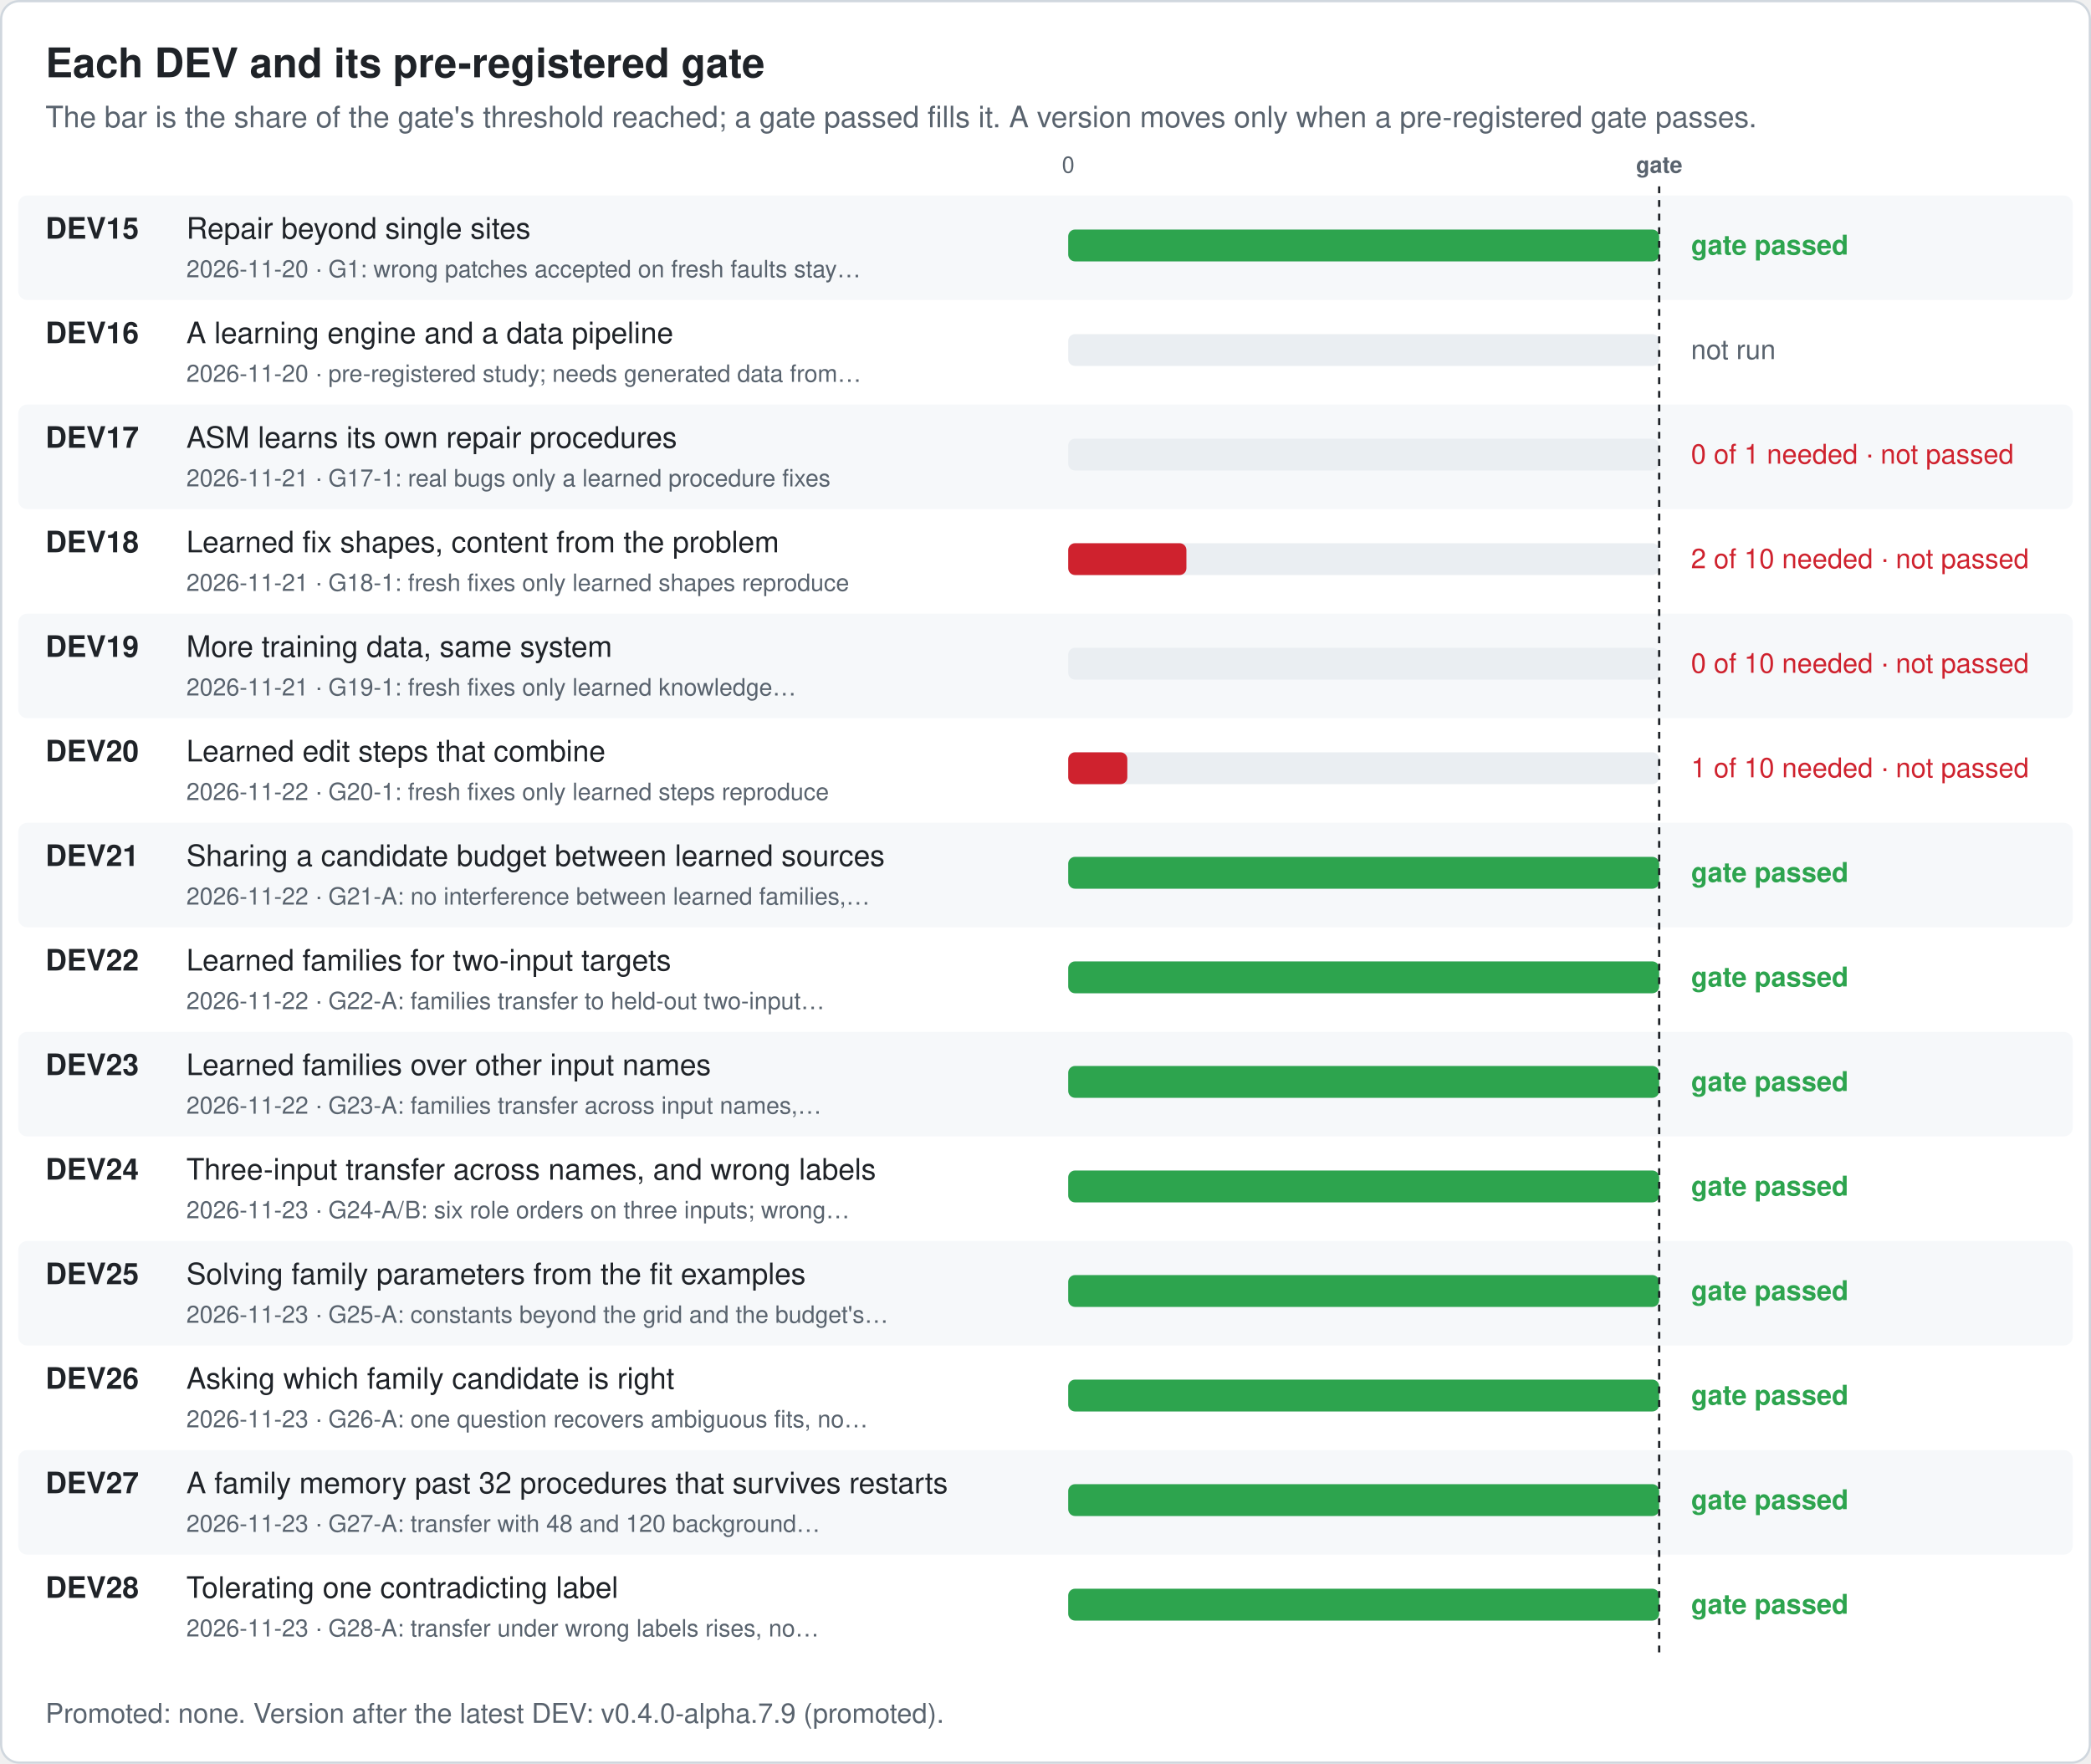
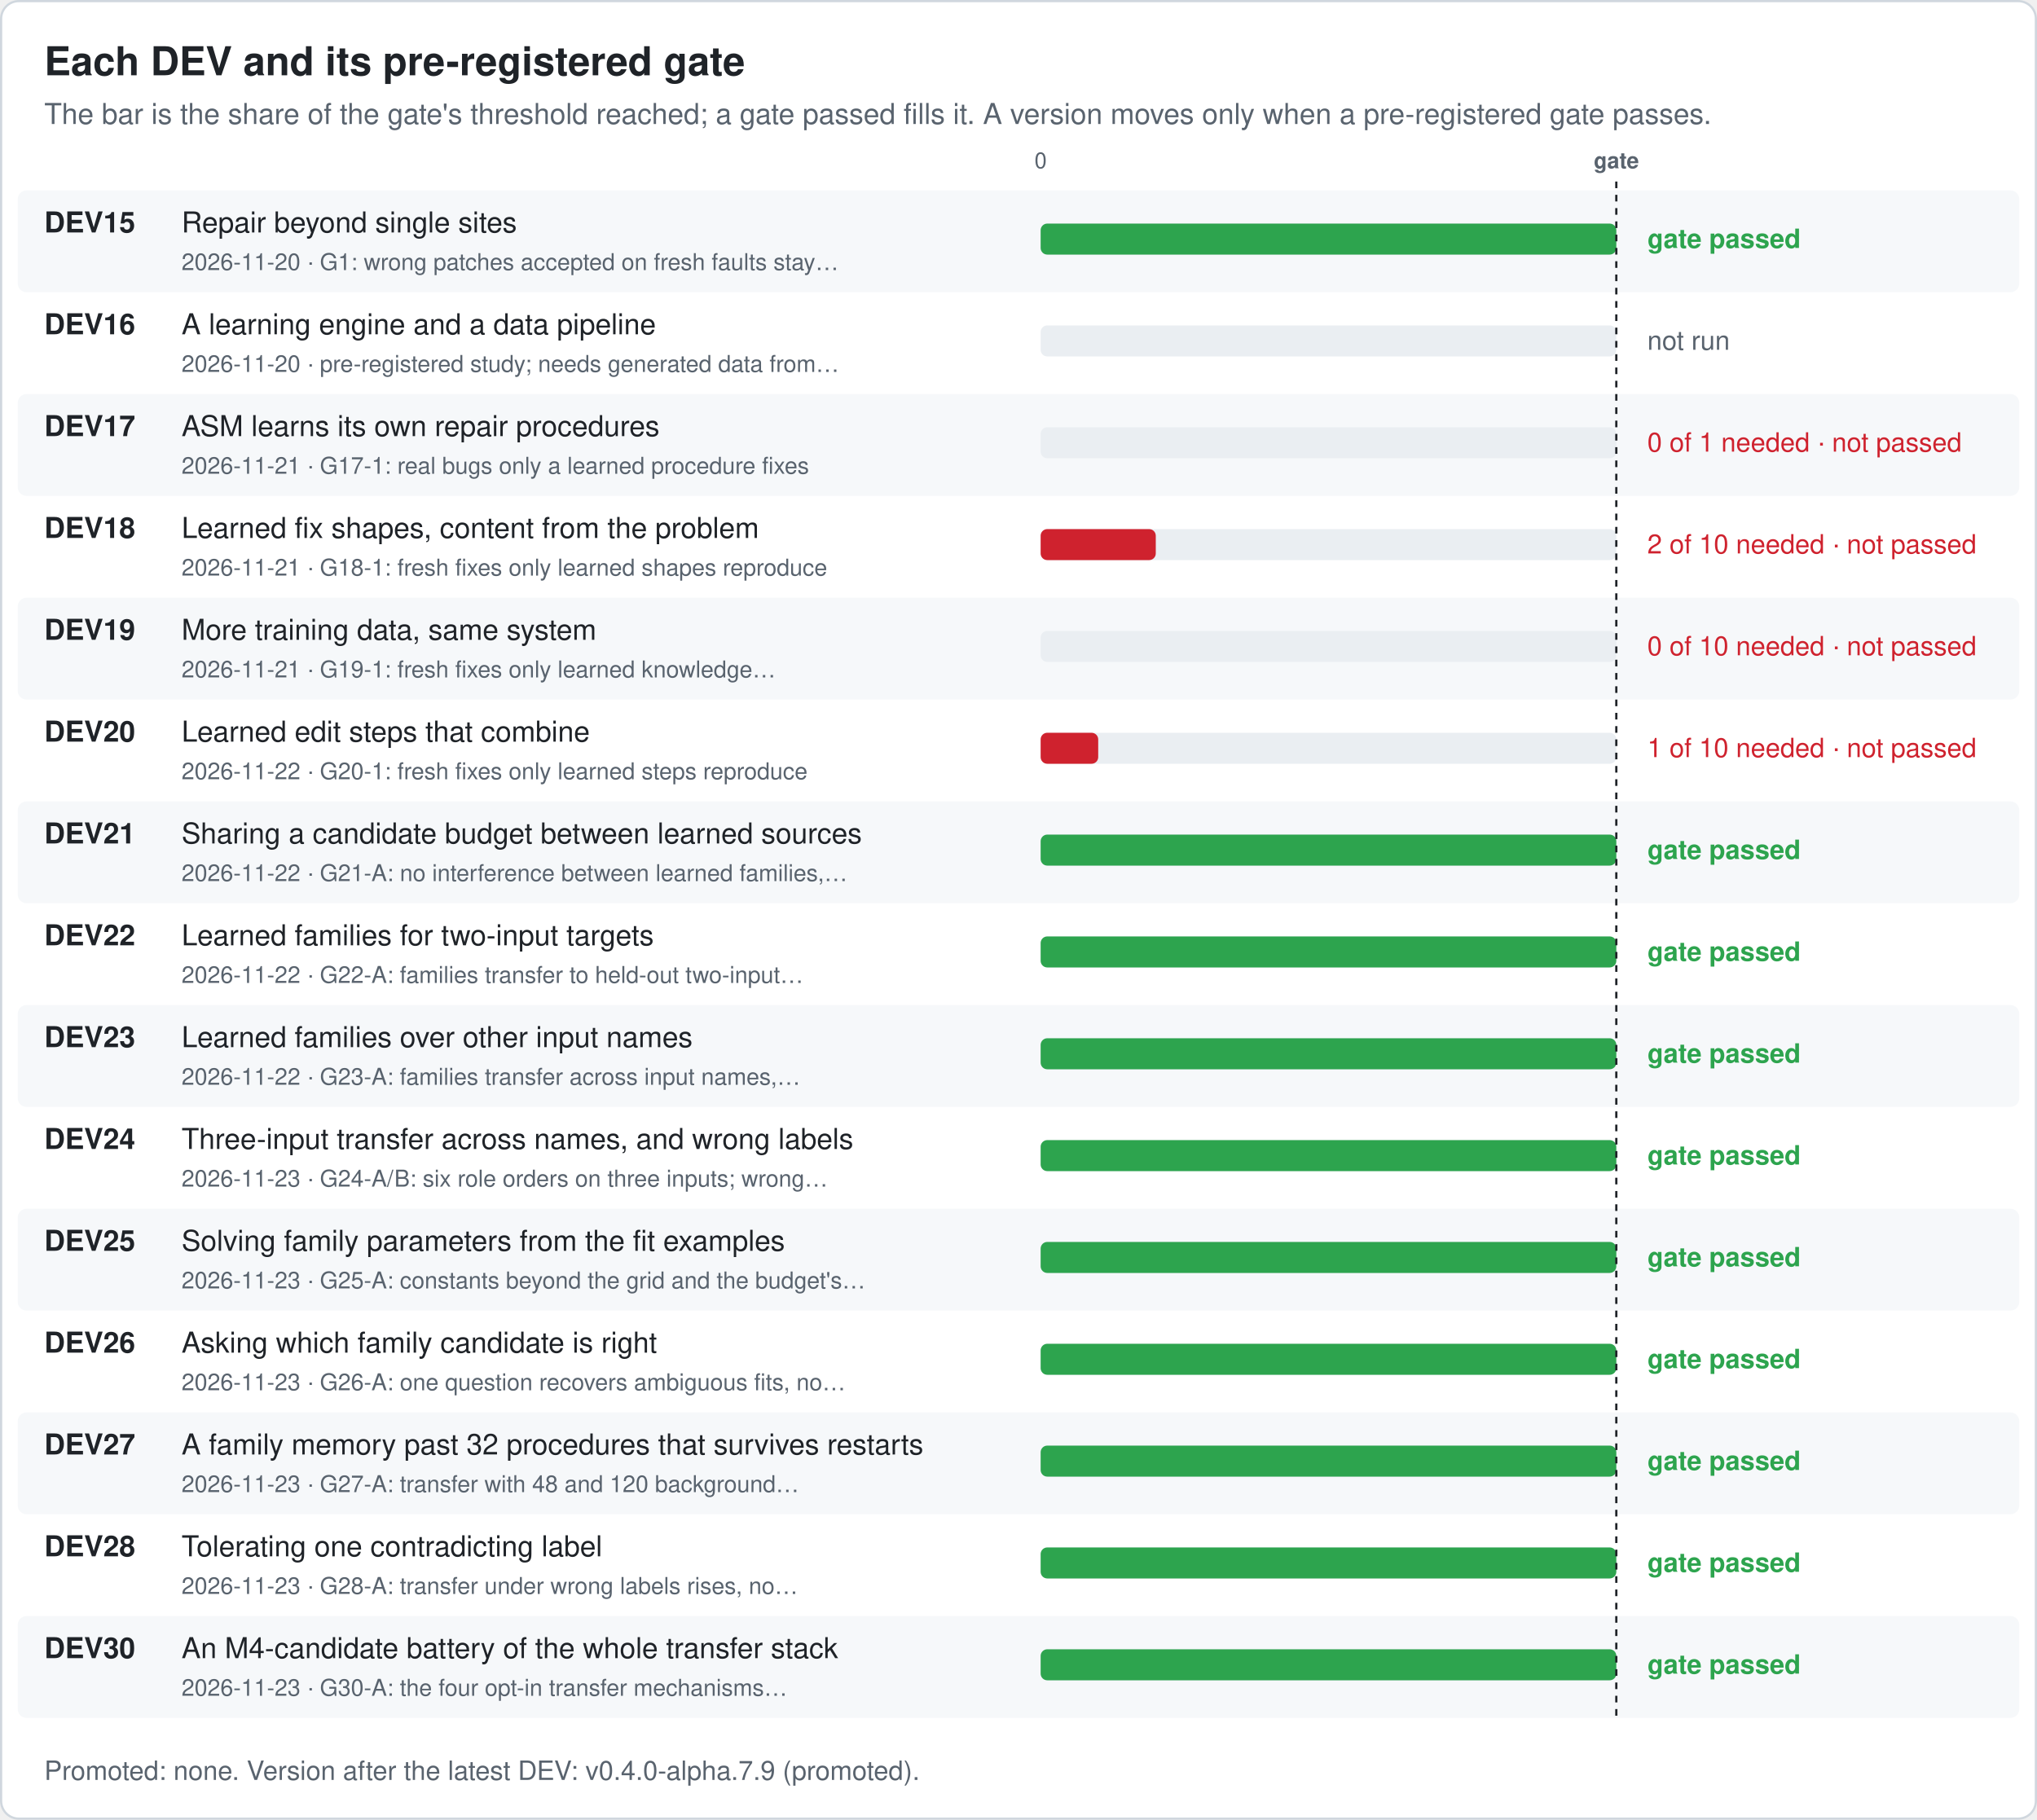
- <svg xmlns="http://www.w3.org/2000/svg" width="920" height="776" viewBox="0 0 920 776" role="img" aria-label="Each DEV step and how much of its pre-registered gate it reached">
-   <rect x="0.5" y="0.5" width="919" height="775" rx="8" fill="#ffffff" stroke="#d0d7de" />
+ <svg xmlns="http://www.w3.org/2000/svg" width="920" height="822" viewBox="0 0 920 822" role="img" aria-label="Each DEV step and how much of its pre-registered gate it reached">
+   <rect x="0.5" y="0.5" width="919" height="821" rx="8" fill="#ffffff" stroke="#d0d7de" />
  <text x="20.0" y="34.0" font-family="-apple-system,BlinkMacSystemFont,'Segoe UI',Helvetica,Arial,sans-serif" font-size="18" font-weight="600" fill="#1f2328" text-anchor="start">Each DEV and its pre-registered gate</text>
  <text x="20.0" y="56.0" font-family="-apple-system,BlinkMacSystemFont,'Segoe UI',Helvetica,Arial,sans-serif" font-size="13" font-weight="normal" fill="#59636e" text-anchor="start">The bar is the share of the gate's threshold reached; a gate passed fills it. A version moves only when a pre-registered gate passes.</text>
  <text x="470.0" y="76.0" font-family="-apple-system,BlinkMacSystemFont,'Segoe UI',Helvetica,Arial,sans-serif" font-size="10" font-weight="normal" fill="#59636e" text-anchor="middle">0</text>
  <text x="730.0" y="76.0" font-family="-apple-system,BlinkMacSystemFont,'Segoe UI',Helvetica,Arial,sans-serif" font-size="10" font-weight="600" fill="#59636e" text-anchor="middle">gate</text>
  <rect x="8" y="86" width="904" height="46" rx="4" fill="#f6f8fa" />
  <text x="20.0" y="105.0" font-family="-apple-system,BlinkMacSystemFont,'Segoe UI',Helvetica,Arial,sans-serif" font-size="13" font-weight="600" fill="#1f2328" text-anchor="start">DEV15</text>
  <text x="82.0" y="105.0" font-family="-apple-system,BlinkMacSystemFont,'Segoe UI',Helvetica,Arial,sans-serif" font-size="13" font-weight="normal" fill="#1f2328" text-anchor="start">Repair beyond single sites</text>
  <text x="82.0" y="122.0" font-family="-apple-system,BlinkMacSystemFont,'Segoe UI',Helvetica,Arial,sans-serif" font-size="10.5" font-weight="normal" fill="#59636e" text-anchor="start">2026-11-20 · G1: wrong patches accepted on fresh faults stay…</text>
  <rect x="470" y="101" width="260" height="14" rx="3" fill="#eaeef2" />
  <rect x="470" y="101" width="260.0" height="14" rx="3" fill="#2da44e" />
  <text x="744.0" y="112.0" font-family="-apple-system,BlinkMacSystemFont,'Segoe UI',Helvetica,Arial,sans-serif" font-size="12" font-weight="600" fill="#2da44e" text-anchor="start">gate passed</text>
  <text x="20.0" y="151.0" font-family="-apple-system,BlinkMacSystemFont,'Segoe UI',Helvetica,Arial,sans-serif" font-size="13" font-weight="600" fill="#1f2328" text-anchor="start">DEV16</text>
  <text x="82.0" y="151.0" font-family="-apple-system,BlinkMacSystemFont,'Segoe UI',Helvetica,Arial,sans-serif" font-size="13" font-weight="normal" fill="#1f2328" text-anchor="start">A learning engine and a data pipeline</text>
  <text x="82.0" y="168.0" font-family="-apple-system,BlinkMacSystemFont,'Segoe UI',Helvetica,Arial,sans-serif" font-size="10.5" font-weight="normal" fill="#59636e" text-anchor="start">2026-11-20 · pre-registered study; needs generated data from…</text>
  <rect x="470" y="147" width="260" height="14" rx="3" fill="#eaeef2" />
  <text x="744.0" y="158.0" font-family="-apple-system,BlinkMacSystemFont,'Segoe UI',Helvetica,Arial,sans-serif" font-size="12" font-weight="normal" fill="#59636e" text-anchor="start">not run</text>
  <rect x="8" y="178" width="904" height="46" rx="4" fill="#f6f8fa" />
  <text x="20.0" y="197.0" font-family="-apple-system,BlinkMacSystemFont,'Segoe UI',Helvetica,Arial,sans-serif" font-size="13" font-weight="600" fill="#1f2328" text-anchor="start">DEV17</text>
  <text x="82.0" y="197.0" font-family="-apple-system,BlinkMacSystemFont,'Segoe UI',Helvetica,Arial,sans-serif" font-size="13" font-weight="normal" fill="#1f2328" text-anchor="start">ASM learns its own repair procedures</text>
  <text x="82.0" y="214.0" font-family="-apple-system,BlinkMacSystemFont,'Segoe UI',Helvetica,Arial,sans-serif" font-size="10.5" font-weight="normal" fill="#59636e" text-anchor="start">2026-11-21 · G17-1: real bugs only a learned procedure fixes</text>
  <rect x="470" y="193" width="260" height="14" rx="3" fill="#eaeef2" />
  <text x="744.0" y="204.0" font-family="-apple-system,BlinkMacSystemFont,'Segoe UI',Helvetica,Arial,sans-serif" font-size="12" font-weight="normal" fill="#cf222e" text-anchor="start">0 of 1 needed · not passed</text>
  <text x="20.0" y="243.0" font-family="-apple-system,BlinkMacSystemFont,'Segoe UI',Helvetica,Arial,sans-serif" font-size="13" font-weight="600" fill="#1f2328" text-anchor="start">DEV18</text>
  <text x="82.0" y="243.0" font-family="-apple-system,BlinkMacSystemFont,'Segoe UI',Helvetica,Arial,sans-serif" font-size="13" font-weight="normal" fill="#1f2328" text-anchor="start">Learned fix shapes, content from the problem</text>
  <text x="82.0" y="260.0" font-family="-apple-system,BlinkMacSystemFont,'Segoe UI',Helvetica,Arial,sans-serif" font-size="10.5" font-weight="normal" fill="#59636e" text-anchor="start">2026-11-21 · G18-1: fresh fixes only learned shapes reproduce</text>
  <rect x="470" y="239" width="260" height="14" rx="3" fill="#eaeef2" />
  <rect x="470" y="239" width="52.0" height="14" rx="3" fill="#cf222e" />
  <text x="744.0" y="250.0" font-family="-apple-system,BlinkMacSystemFont,'Segoe UI',Helvetica,Arial,sans-serif" font-size="12" font-weight="normal" fill="#cf222e" text-anchor="start">2 of 10 needed · not passed</text>
  <rect x="8" y="270" width="904" height="46" rx="4" fill="#f6f8fa" />
  <text x="20.0" y="289.0" font-family="-apple-system,BlinkMacSystemFont,'Segoe UI',Helvetica,Arial,sans-serif" font-size="13" font-weight="600" fill="#1f2328" text-anchor="start">DEV19</text>
  <text x="82.0" y="289.0" font-family="-apple-system,BlinkMacSystemFont,'Segoe UI',Helvetica,Arial,sans-serif" font-size="13" font-weight="normal" fill="#1f2328" text-anchor="start">More training data, same system</text>
  <text x="82.0" y="306.0" font-family="-apple-system,BlinkMacSystemFont,'Segoe UI',Helvetica,Arial,sans-serif" font-size="10.5" font-weight="normal" fill="#59636e" text-anchor="start">2026-11-21 · G19-1: fresh fixes only learned knowledge…</text>
  <rect x="470" y="285" width="260" height="14" rx="3" fill="#eaeef2" />
  <text x="744.0" y="296.0" font-family="-apple-system,BlinkMacSystemFont,'Segoe UI',Helvetica,Arial,sans-serif" font-size="12" font-weight="normal" fill="#cf222e" text-anchor="start">0 of 10 needed · not passed</text>
  <text x="20.0" y="335.0" font-family="-apple-system,BlinkMacSystemFont,'Segoe UI',Helvetica,Arial,sans-serif" font-size="13" font-weight="600" fill="#1f2328" text-anchor="start">DEV20</text>
  <text x="82.0" y="335.0" font-family="-apple-system,BlinkMacSystemFont,'Segoe UI',Helvetica,Arial,sans-serif" font-size="13" font-weight="normal" fill="#1f2328" text-anchor="start">Learned edit steps that combine</text>
  <text x="82.0" y="352.0" font-family="-apple-system,BlinkMacSystemFont,'Segoe UI',Helvetica,Arial,sans-serif" font-size="10.5" font-weight="normal" fill="#59636e" text-anchor="start">2026-11-22 · G20-1: fresh fixes only learned steps reproduce</text>
  <rect x="470" y="331" width="260" height="14" rx="3" fill="#eaeef2" />
  <rect x="470" y="331" width="26.0" height="14" rx="3" fill="#cf222e" />
  <text x="744.0" y="342.0" font-family="-apple-system,BlinkMacSystemFont,'Segoe UI',Helvetica,Arial,sans-serif" font-size="12" font-weight="normal" fill="#cf222e" text-anchor="start">1 of 10 needed · not passed</text>
  <rect x="8" y="362" width="904" height="46" rx="4" fill="#f6f8fa" />
  <text x="20.0" y="381.0" font-family="-apple-system,BlinkMacSystemFont,'Segoe UI',Helvetica,Arial,sans-serif" font-size="13" font-weight="600" fill="#1f2328" text-anchor="start">DEV21</text>
  <text x="82.0" y="381.0" font-family="-apple-system,BlinkMacSystemFont,'Segoe UI',Helvetica,Arial,sans-serif" font-size="13" font-weight="normal" fill="#1f2328" text-anchor="start">Sharing a candidate budget between learned sources</text>
  <text x="82.0" y="398.0" font-family="-apple-system,BlinkMacSystemFont,'Segoe UI',Helvetica,Arial,sans-serif" font-size="10.5" font-weight="normal" fill="#59636e" text-anchor="start">2026-11-22 · G21-A: no interference between learned families,…</text>
  <rect x="470" y="377" width="260" height="14" rx="3" fill="#eaeef2" />
  <rect x="470" y="377" width="260.0" height="14" rx="3" fill="#2da44e" />
  <text x="744.0" y="388.0" font-family="-apple-system,BlinkMacSystemFont,'Segoe UI',Helvetica,Arial,sans-serif" font-size="12" font-weight="600" fill="#2da44e" text-anchor="start">gate passed</text>
  <text x="20.0" y="427.0" font-family="-apple-system,BlinkMacSystemFont,'Segoe UI',Helvetica,Arial,sans-serif" font-size="13" font-weight="600" fill="#1f2328" text-anchor="start">DEV22</text>
  <text x="82.0" y="427.0" font-family="-apple-system,BlinkMacSystemFont,'Segoe UI',Helvetica,Arial,sans-serif" font-size="13" font-weight="normal" fill="#1f2328" text-anchor="start">Learned families for two-input targets</text>
  <text x="82.0" y="444.0" font-family="-apple-system,BlinkMacSystemFont,'Segoe UI',Helvetica,Arial,sans-serif" font-size="10.5" font-weight="normal" fill="#59636e" text-anchor="start">2026-11-22 · G22-A: families transfer to held-out two-input…</text>
  <rect x="470" y="423" width="260" height="14" rx="3" fill="#eaeef2" />
  <rect x="470" y="423" width="260.0" height="14" rx="3" fill="#2da44e" />
  <text x="744.0" y="434.0" font-family="-apple-system,BlinkMacSystemFont,'Segoe UI',Helvetica,Arial,sans-serif" font-size="12" font-weight="600" fill="#2da44e" text-anchor="start">gate passed</text>
  <rect x="8" y="454" width="904" height="46" rx="4" fill="#f6f8fa" />
  <text x="20.0" y="473.0" font-family="-apple-system,BlinkMacSystemFont,'Segoe UI',Helvetica,Arial,sans-serif" font-size="13" font-weight="600" fill="#1f2328" text-anchor="start">DEV23</text>
  <text x="82.0" y="473.0" font-family="-apple-system,BlinkMacSystemFont,'Segoe UI',Helvetica,Arial,sans-serif" font-size="13" font-weight="normal" fill="#1f2328" text-anchor="start">Learned families over other input names</text>
  <text x="82.0" y="490.0" font-family="-apple-system,BlinkMacSystemFont,'Segoe UI',Helvetica,Arial,sans-serif" font-size="10.5" font-weight="normal" fill="#59636e" text-anchor="start">2026-11-22 · G23-A: families transfer across input names,…</text>
  <rect x="470" y="469" width="260" height="14" rx="3" fill="#eaeef2" />
  <rect x="470" y="469" width="260.0" height="14" rx="3" fill="#2da44e" />
  <text x="744.0" y="480.0" font-family="-apple-system,BlinkMacSystemFont,'Segoe UI',Helvetica,Arial,sans-serif" font-size="12" font-weight="600" fill="#2da44e" text-anchor="start">gate passed</text>
  <text x="20.0" y="519.0" font-family="-apple-system,BlinkMacSystemFont,'Segoe UI',Helvetica,Arial,sans-serif" font-size="13" font-weight="600" fill="#1f2328" text-anchor="start">DEV24</text>
  <text x="82.0" y="519.0" font-family="-apple-system,BlinkMacSystemFont,'Segoe UI',Helvetica,Arial,sans-serif" font-size="13" font-weight="normal" fill="#1f2328" text-anchor="start">Three-input transfer across names, and wrong labels</text>
  <text x="82.0" y="536.0" font-family="-apple-system,BlinkMacSystemFont,'Segoe UI',Helvetica,Arial,sans-serif" font-size="10.5" font-weight="normal" fill="#59636e" text-anchor="start">2026-11-23 · G24-A/B: six role orders on three inputs; wrong…</text>
  <rect x="470" y="515" width="260" height="14" rx="3" fill="#eaeef2" />
  <rect x="470" y="515" width="260.0" height="14" rx="3" fill="#2da44e" />
  <text x="744.0" y="526.0" font-family="-apple-system,BlinkMacSystemFont,'Segoe UI',Helvetica,Arial,sans-serif" font-size="12" font-weight="600" fill="#2da44e" text-anchor="start">gate passed</text>
  <rect x="8" y="546" width="904" height="46" rx="4" fill="#f6f8fa" />
  <text x="20.0" y="565.0" font-family="-apple-system,BlinkMacSystemFont,'Segoe UI',Helvetica,Arial,sans-serif" font-size="13" font-weight="600" fill="#1f2328" text-anchor="start">DEV25</text>
  <text x="82.0" y="565.0" font-family="-apple-system,BlinkMacSystemFont,'Segoe UI',Helvetica,Arial,sans-serif" font-size="13" font-weight="normal" fill="#1f2328" text-anchor="start">Solving family parameters from the fit examples</text>
  <text x="82.0" y="582.0" font-family="-apple-system,BlinkMacSystemFont,'Segoe UI',Helvetica,Arial,sans-serif" font-size="10.5" font-weight="normal" fill="#59636e" text-anchor="start">2026-11-23 · G25-A: constants beyond the grid and the budget's…</text>
  <rect x="470" y="561" width="260" height="14" rx="3" fill="#eaeef2" />
  <rect x="470" y="561" width="260.0" height="14" rx="3" fill="#2da44e" />
  <text x="744.0" y="572.0" font-family="-apple-system,BlinkMacSystemFont,'Segoe UI',Helvetica,Arial,sans-serif" font-size="12" font-weight="600" fill="#2da44e" text-anchor="start">gate passed</text>
  <text x="20.0" y="611.0" font-family="-apple-system,BlinkMacSystemFont,'Segoe UI',Helvetica,Arial,sans-serif" font-size="13" font-weight="600" fill="#1f2328" text-anchor="start">DEV26</text>
  <text x="82.0" y="611.0" font-family="-apple-system,BlinkMacSystemFont,'Segoe UI',Helvetica,Arial,sans-serif" font-size="13" font-weight="normal" fill="#1f2328" text-anchor="start">Asking which family candidate is right</text>
  <text x="82.0" y="628.0" font-family="-apple-system,BlinkMacSystemFont,'Segoe UI',Helvetica,Arial,sans-serif" font-size="10.5" font-weight="normal" fill="#59636e" text-anchor="start">2026-11-23 · G26-A: one question recovers ambiguous fits, no…</text>
  <rect x="470" y="607" width="260" height="14" rx="3" fill="#eaeef2" />
  <rect x="470" y="607" width="260.0" height="14" rx="3" fill="#2da44e" />
  <text x="744.0" y="618.0" font-family="-apple-system,BlinkMacSystemFont,'Segoe UI',Helvetica,Arial,sans-serif" font-size="12" font-weight="600" fill="#2da44e" text-anchor="start">gate passed</text>
  <rect x="8" y="638" width="904" height="46" rx="4" fill="#f6f8fa" />
  <text x="20.0" y="657.0" font-family="-apple-system,BlinkMacSystemFont,'Segoe UI',Helvetica,Arial,sans-serif" font-size="13" font-weight="600" fill="#1f2328" text-anchor="start">DEV27</text>
  <text x="82.0" y="657.0" font-family="-apple-system,BlinkMacSystemFont,'Segoe UI',Helvetica,Arial,sans-serif" font-size="13" font-weight="normal" fill="#1f2328" text-anchor="start">A family memory past 32 procedures that survives restarts</text>
  <text x="82.0" y="674.0" font-family="-apple-system,BlinkMacSystemFont,'Segoe UI',Helvetica,Arial,sans-serif" font-size="10.5" font-weight="normal" fill="#59636e" text-anchor="start">2026-11-23 · G27-A: transfer with 48 and 120 background…</text>
  <rect x="470" y="653" width="260" height="14" rx="3" fill="#eaeef2" />
  <rect x="470" y="653" width="260.0" height="14" rx="3" fill="#2da44e" />
  <text x="744.0" y="664.0" font-family="-apple-system,BlinkMacSystemFont,'Segoe UI',Helvetica,Arial,sans-serif" font-size="12" font-weight="600" fill="#2da44e" text-anchor="start">gate passed</text>
  <text x="20.0" y="703.0" font-family="-apple-system,BlinkMacSystemFont,'Segoe UI',Helvetica,Arial,sans-serif" font-size="13" font-weight="600" fill="#1f2328" text-anchor="start">DEV28</text>
  <text x="82.0" y="703.0" font-family="-apple-system,BlinkMacSystemFont,'Segoe UI',Helvetica,Arial,sans-serif" font-size="13" font-weight="normal" fill="#1f2328" text-anchor="start">Tolerating one contradicting label</text>
  <text x="82.0" y="720.0" font-family="-apple-system,BlinkMacSystemFont,'Segoe UI',Helvetica,Arial,sans-serif" font-size="10.5" font-weight="normal" fill="#59636e" text-anchor="start">2026-11-23 · G28-A: transfer under wrong labels rises, no…</text>
  <rect x="470" y="699" width="260" height="14" rx="3" fill="#eaeef2" />
  <rect x="470" y="699" width="260.0" height="14" rx="3" fill="#2da44e" />
  <text x="744.0" y="710.0" font-family="-apple-system,BlinkMacSystemFont,'Segoe UI',Helvetica,Arial,sans-serif" font-size="12" font-weight="600" fill="#2da44e" text-anchor="start">gate passed</text>
-   <line x1="730" y1="82" x2="730" y2="730" stroke="#1f2328" stroke-width="1" stroke-dasharray="3,3" />
-   <text x="20.0" y="758.0" font-family="-apple-system,BlinkMacSystemFont,'Segoe UI',Helvetica,Arial,sans-serif" font-size="12" font-weight="normal" fill="#59636e" text-anchor="start">Promoted: none. Version after the latest DEV: v0.4.0-alpha.7.9 (promoted).</text>
+   <rect x="8" y="730" width="904" height="46" rx="4" fill="#f6f8fa" />
+   <text x="20.0" y="749.0" font-family="-apple-system,BlinkMacSystemFont,'Segoe UI',Helvetica,Arial,sans-serif" font-size="13" font-weight="600" fill="#1f2328" text-anchor="start">DEV30</text>
+   <text x="82.0" y="749.0" font-family="-apple-system,BlinkMacSystemFont,'Segoe UI',Helvetica,Arial,sans-serif" font-size="13" font-weight="normal" fill="#1f2328" text-anchor="start">An M4-candidate battery of the whole transfer stack</text>
+   <text x="82.0" y="766.0" font-family="-apple-system,BlinkMacSystemFont,'Segoe UI',Helvetica,Arial,sans-serif" font-size="10.5" font-weight="normal" fill="#59636e" text-anchor="start">2026-11-23 · G30-A: the four opt-in transfer mechanisms…</text>
+   <rect x="470" y="745" width="260" height="14" rx="3" fill="#eaeef2" />
+   <rect x="470" y="745" width="260.0" height="14" rx="3" fill="#2da44e" />
+   <text x="744.0" y="756.0" font-family="-apple-system,BlinkMacSystemFont,'Segoe UI',Helvetica,Arial,sans-serif" font-size="12" font-weight="600" fill="#2da44e" text-anchor="start">gate passed</text>
+   <line x1="730" y1="82" x2="730" y2="776" stroke="#1f2328" stroke-width="1" stroke-dasharray="3,3" />
+   <text x="20.0" y="804.0" font-family="-apple-system,BlinkMacSystemFont,'Segoe UI',Helvetica,Arial,sans-serif" font-size="12" font-weight="normal" fill="#59636e" text-anchor="start">Promoted: none. Version after the latest DEV: v0.4.0-alpha.7.9 (promoted).</text>
</svg>
